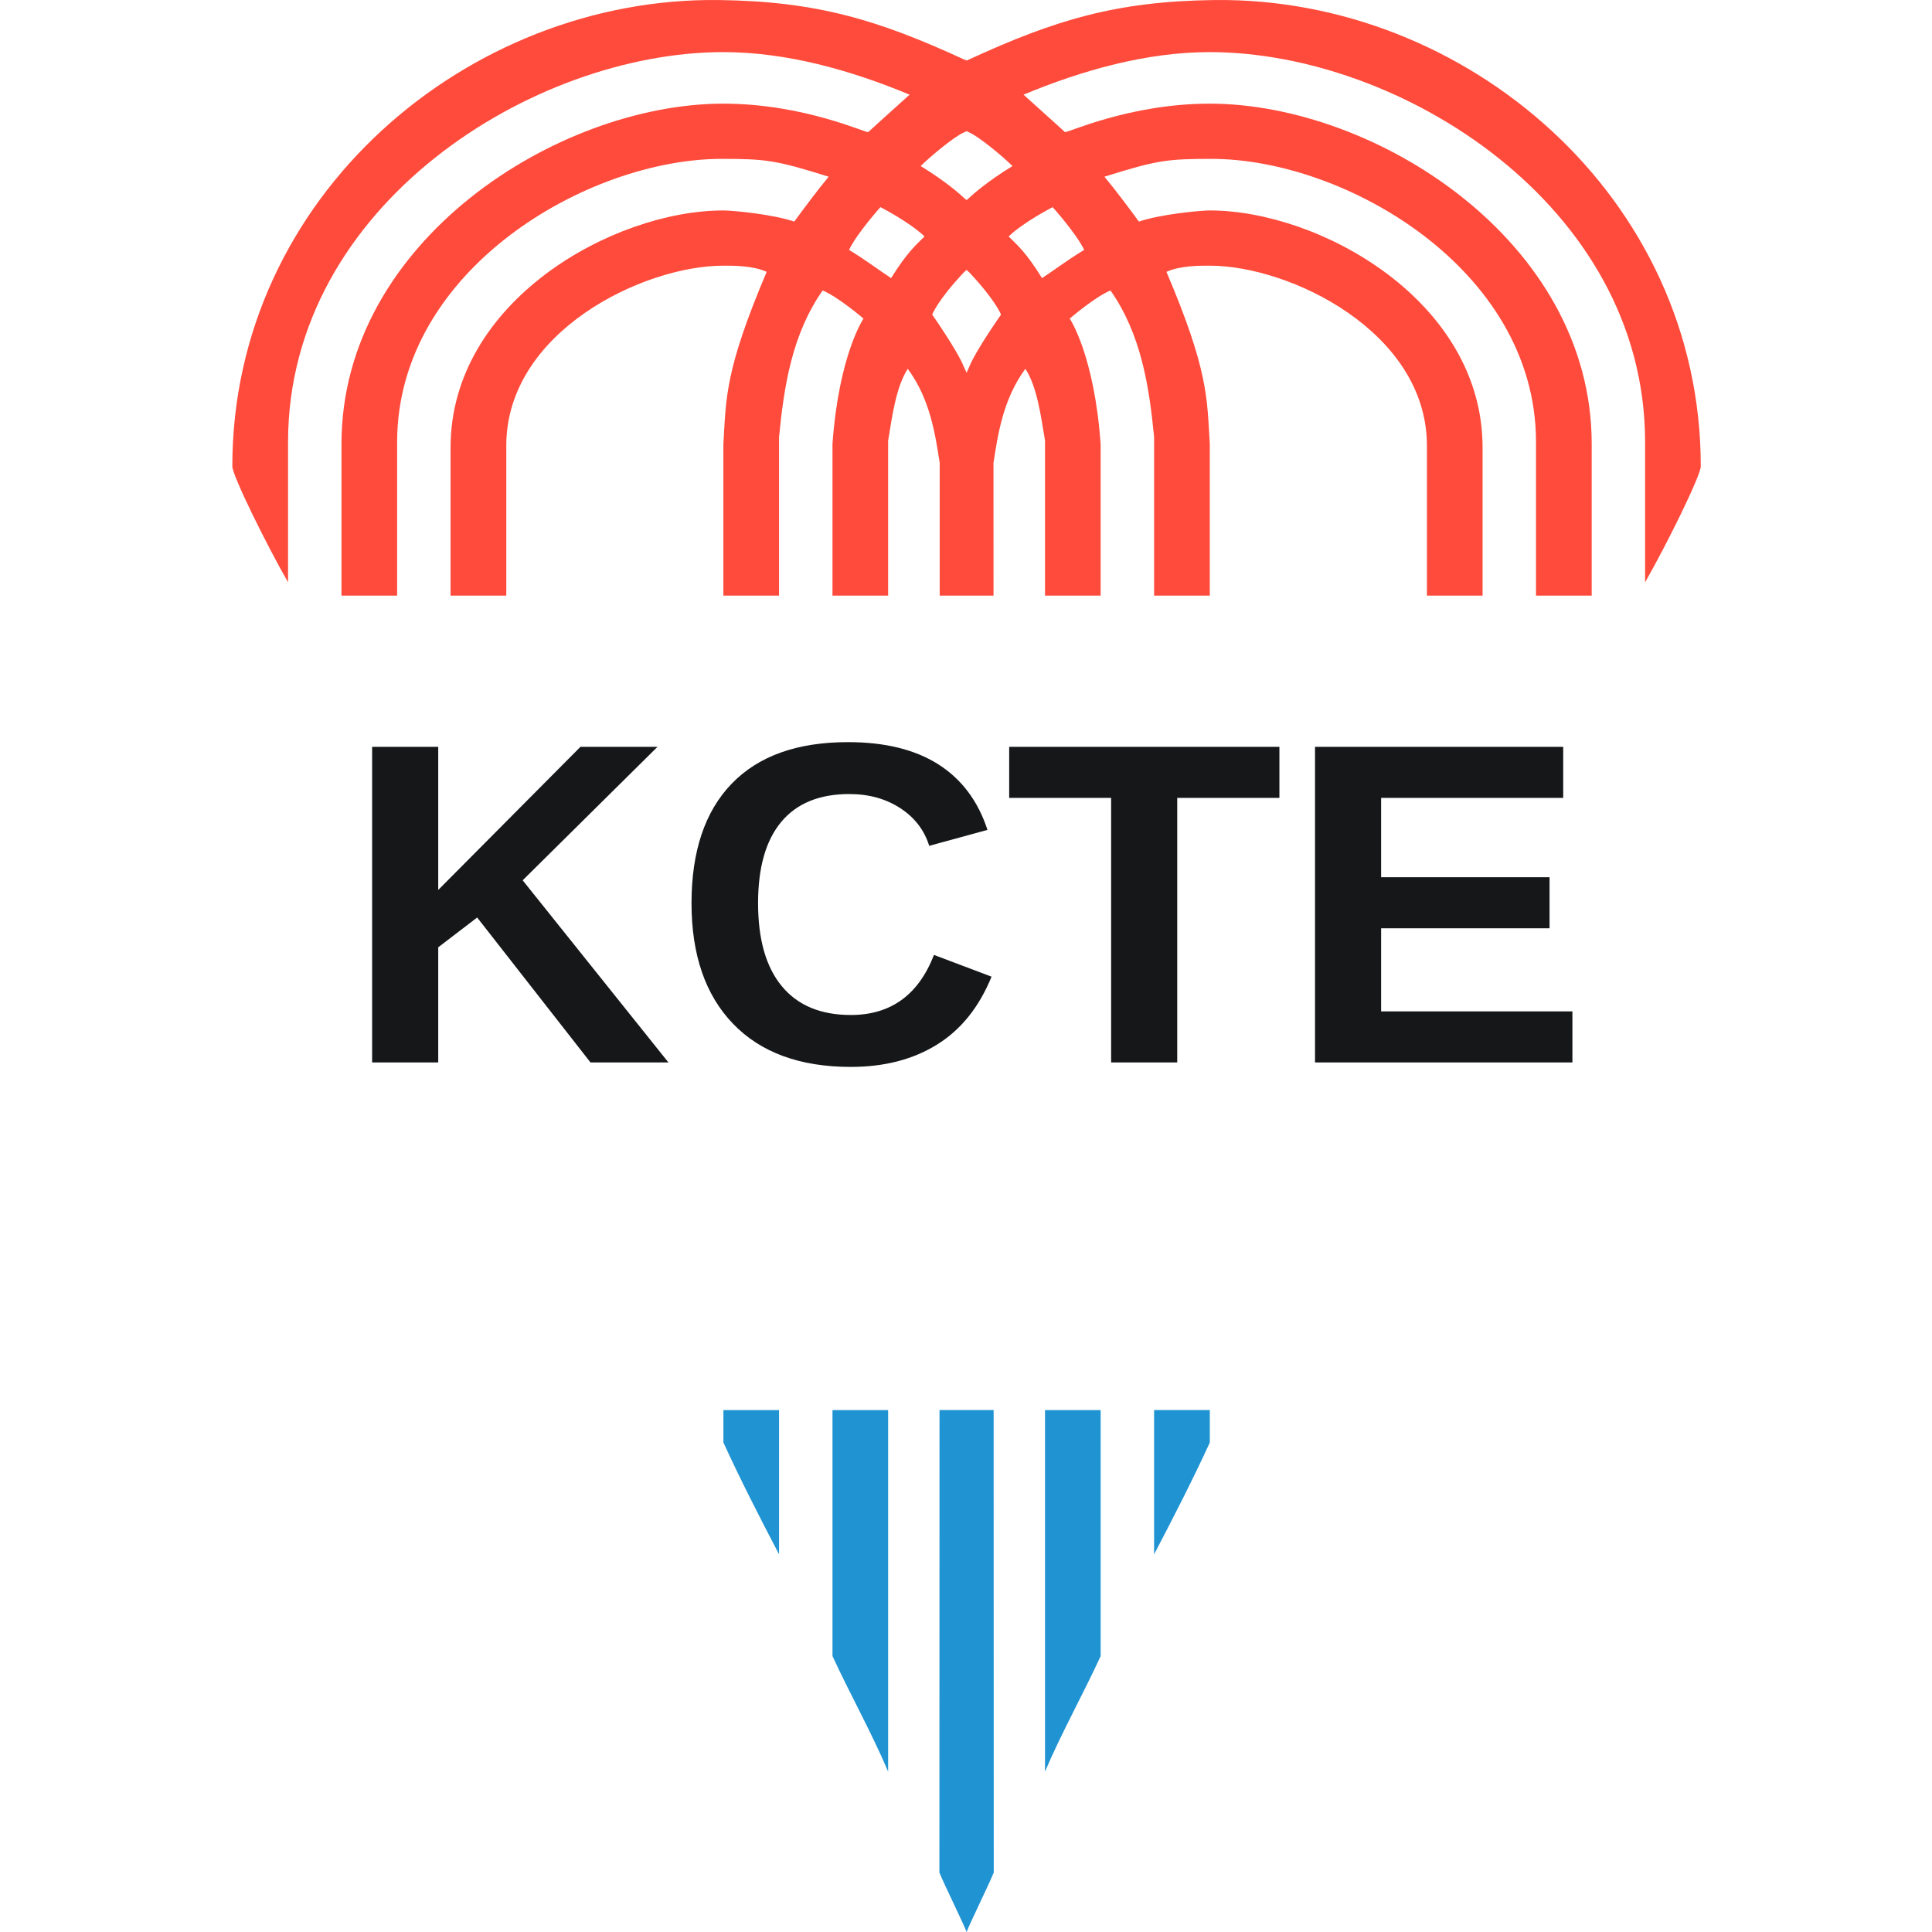
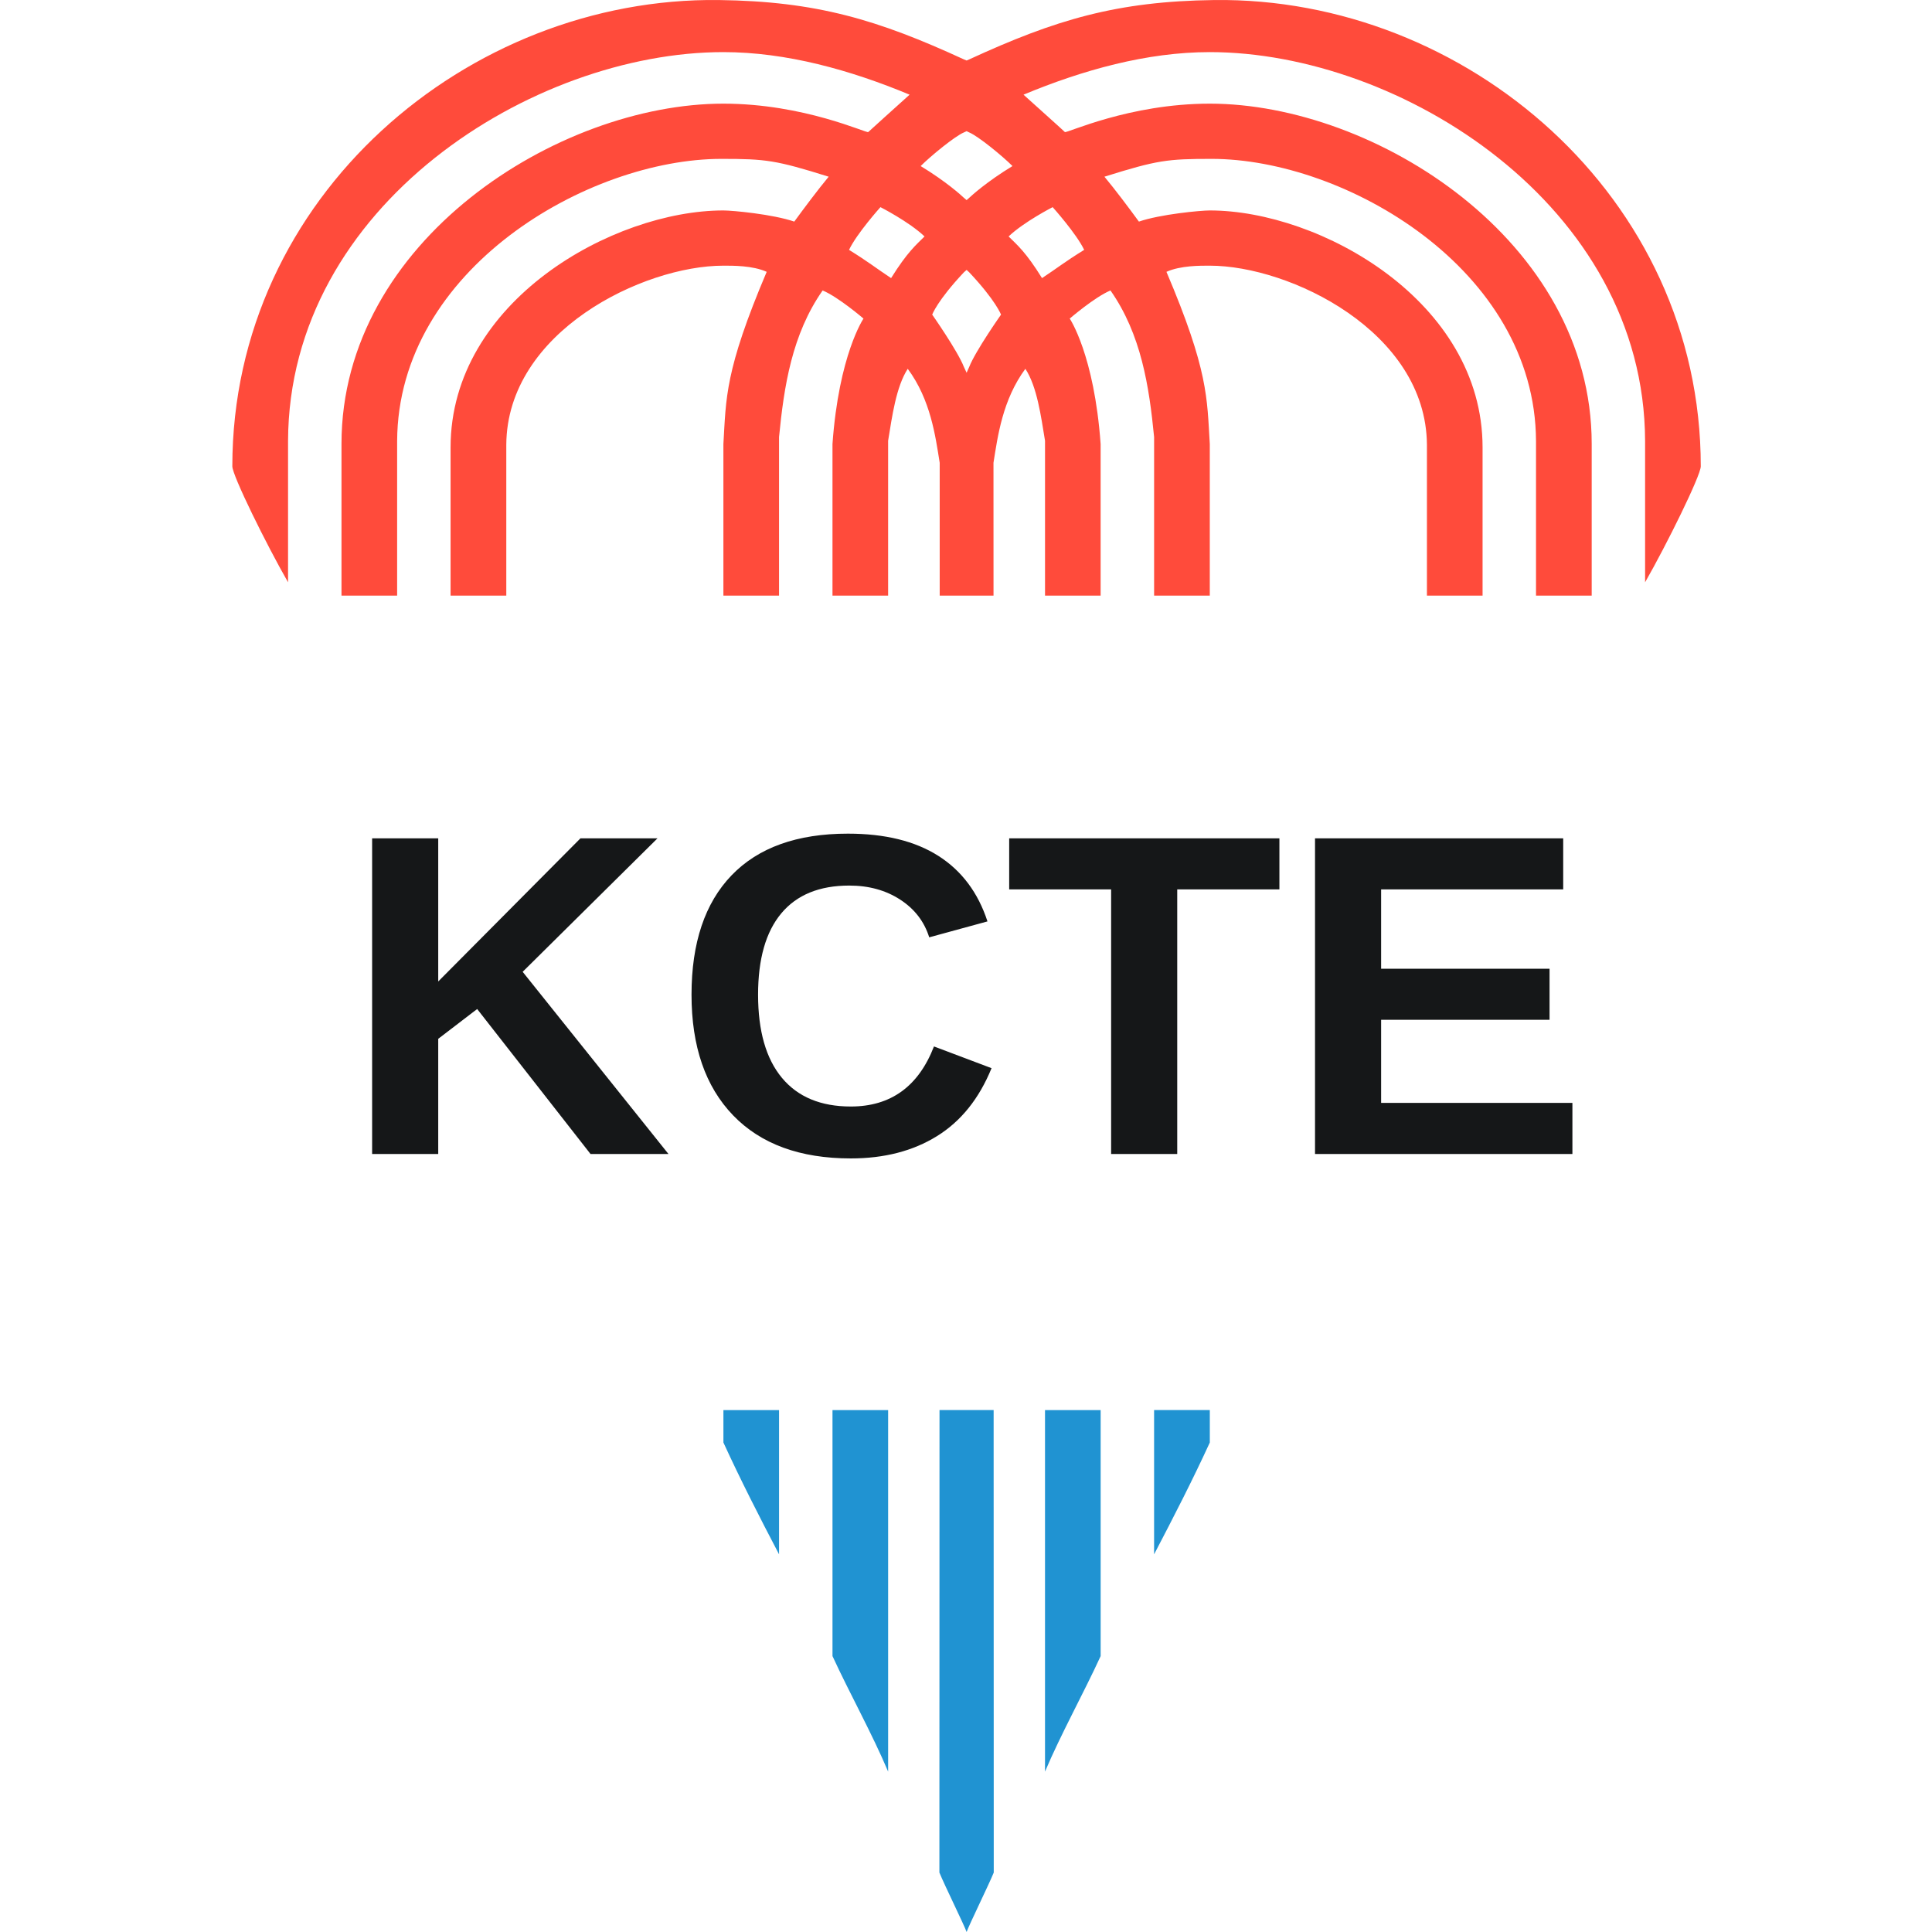
<svg xmlns="http://www.w3.org/2000/svg" viewBox="200 100 400 400.053" width="400px" height="400.053px">
  <rect x="200" y="100.026" width="400" height="400" style="fill: none;" />
  <g transform="matrix(1.180986, 0, 0, -1.180986, 361.3132, 190.4924)">
    <path d="M 0 0 C 0.866 8.863 2.253 17.993 7.644 25.697 C 10.423 24.537 14.808 20.765 14.808 20.765 C 14.808 20.765 10.489 14.428 9.37 -1.233 L 9.37 -27.809 L 19.126 -27.809 L 19.126 -0.653 C 19.833 3.665 20.525 8.803 22.565 11.962 C 26.59 6.524 27.423 0.14 28.169 -4.518 L 28.169 -27.809 L 37.606 -27.809 L 37.599 -4.518 C 38.339 0.14 39.185 6.524 43.19 11.962 C 45.25 8.803 45.923 3.665 46.636 -0.653 L 46.636 -27.809 L 56.385 -27.809 L 56.385 -1.233 C 55.266 14.428 50.967 20.765 50.967 20.765 C 50.967 20.765 55.339 24.537 58.111 25.697 C 63.509 17.993 64.895 8.863 65.762 0 L 65.762 -27.809 L 75.525 -27.809 L 75.525 -1.233 C 75.032 6.851 75.298 11.609 67.927 28.962 C 70.407 30.082 73.885 30.042 75.525 30.042 C 89.539 30.042 113.45 18.5 113.597 -1.346 L 113.597 -27.809 L 123.353 -27.809 L 123.353 -1.826 C 123.353 23.831 94.824 39.725 75.525 39.725 C 73.885 39.725 66.848 39.058 63.096 37.772 C 61.284 40.251 58.978 43.324 57.052 45.643 C 66.335 48.555 68.107 48.768 75.851 48.768 C 99.196 48.768 132.596 29.476 132.723 -0.706 L 132.723 -27.809 L 142.486 -27.809 L 142.486 -1.193 C 142.486 34.4 104.48 58.451 75.525 58.451 C 61.343 58.451 50.401 53.207 50.114 53.473 C 49.694 53.893 45.416 57.718 42.864 60.024 C 53.233 64.342 64.482 67.488 75.525 67.488 C 108.839 67.488 151.722 40.705 151.849 -0.706 L 151.849 -25.47 C 155.641 -18.846 161.612 -6.751 161.612 -5.138 C 161.612 42.231 120.274 77.171 76.318 76.618 C 59.217 76.404 48.448 73.166 33.354 66.215 L 32.888 66.015 L 32.401 66.215 C 17.313 73.166 6.537 76.404 -10.563 76.618 C -54.506 77.171 -95.857 42.231 -95.857 -5.138 C -95.857 -6.751 -89.886 -18.846 -86.087 -25.47 L -86.087 -0.706 C -85.961 40.705 -43.077 67.488 -9.77 67.488 C 1.286 67.488 12.529 64.342 22.891 60.024 C 20.346 57.718 16.067 53.893 15.641 53.473 C 15.374 53.207 4.418 58.451 -9.77 58.451 C -38.705 58.451 -76.717 34.4 -76.717 -1.193 L -76.717 -27.809 L -66.961 -27.809 L -66.961 -0.706 C -66.821 29.476 -33.427 48.768 -10.096 48.768 C -2.339 48.768 -0.58 48.555 8.703 45.643 C 6.784 43.324 4.485 40.251 2.672 37.772 C -1.093 39.058 -8.11 39.725 -9.77 39.725 C -29.062 39.725 -57.591 23.831 -57.591 -1.826 L -57.591 -27.809 L -47.822 -27.809 L -47.822 -1.346 C -47.695 18.5 -23.784 30.042 -9.77 30.042 C -8.11 30.042 -4.632 30.082 -2.166 28.962 C -9.53 11.609 -9.276 6.851 -9.756 -1.233 L -9.756 -27.809 L 0 -27.809 Z M 33.354 12.315 L 32.888 11.269 L 32.401 12.315 C 31.301 15.121 26.856 21.459 26.856 21.459 C 26.856 21.459 27.716 23.884 32.401 28.869 L 32.888 29.302 L 33.354 28.869 C 38.039 23.884 38.919 21.459 38.919 21.459 C 38.919 21.459 34.46 15.121 33.354 12.315 M 47.975 40.305 C 47.975 40.305 52.153 35.646 53.5 32.814 C 50.014 30.662 48.895 29.702 46.109 27.863 C 43.264 32.448 41.764 33.667 40.251 35.167 C 42.964 37.746 47.975 40.305 47.975 40.305 M 32.401 53.4 L 32.888 53.626 L 33.354 53.4 C 34.914 52.753 39.145 49.295 40.931 47.509 C 36.4 44.75 33.807 42.371 33.354 41.951 L 32.888 41.538 L 32.401 41.951 C 31.955 42.371 29.362 44.75 24.831 47.509 C 26.616 49.295 30.848 52.753 32.401 53.4 M 17.78 40.305 C 17.78 40.305 22.805 37.746 25.51 35.167 C 24.011 33.667 22.511 32.448 19.646 27.863 C 16.874 29.702 15.741 30.662 12.275 32.814 C 13.601 35.646 17.78 40.305 17.78 40.305" style="fill: rgb(255, 75, 59); fill-opacity: 1;" />
  </g>
  <g transform="matrix(1.180986, 0, 0, -1.180986, 349.7939, 398.6972)">
    <path d="M 0 0 C 2.986 -6.511 6.284 -12.982 9.756 -19.606 L 9.756 5.685 L 0 5.685 Z" style="fill: rgb(32, 147, 210); fill-opacity: 1;" />
    <path d="M 19.126 -37.445 C 22.118 -43.956 26.077 -51.046 28.882 -57.704 L 28.882 5.685 L 19.126 5.685 L 19.126 -37.445 Z" style="fill: rgb(32, 147, 210); fill-opacity: 1;" />
    <path d="M 37.87 -75.4 C 38.75 -77.566 42.202 -84.577 42.642 -85.823 C 43.075 -84.577 46.52 -77.566 47.4 -75.4 L 47.38 5.689 L 37.89 5.689 L 37.87 -75.4 Z" style="fill: rgb(32, 147, 210); fill-opacity: 1;" />
    <path d="M 56.387 -57.704 C 59.206 -51.047 63.158 -43.956 66.143 -37.445 L 66.143 5.685 L 56.387 5.685 L 56.387 -57.704 Z" style="fill: rgb(32, 147, 210); fill-opacity: 1;" />
    <path d="M 75.513 -19.607 C 78.978 -12.983 82.297 -6.512 85.283 -0.001 L 85.283 5.69 L 75.513 5.69 L 75.513 -19.607 Z" style="fill: rgb(32, 147, 210); fill-opacity: 1;" />
  </g>
-   <g transform="translate(400, 320)">
-     <text x="0" y="0" text-anchor="middle" font-family="Arial Black, Arial, sans-serif" font-weight="900" font-size="95" fill="rgb(21, 23, 24)">KCTE</text>
+   <g transform="translate(400, 312)">
+     <text x="0" y="0" text-anchor="middle" dominant-baseline="middle" font-family="Arial Black, Arial, sans-serif" font-weight="900" font-size="95" fill="rgb(21, 23, 24)">KCTE</text>
  </g>
</svg>
